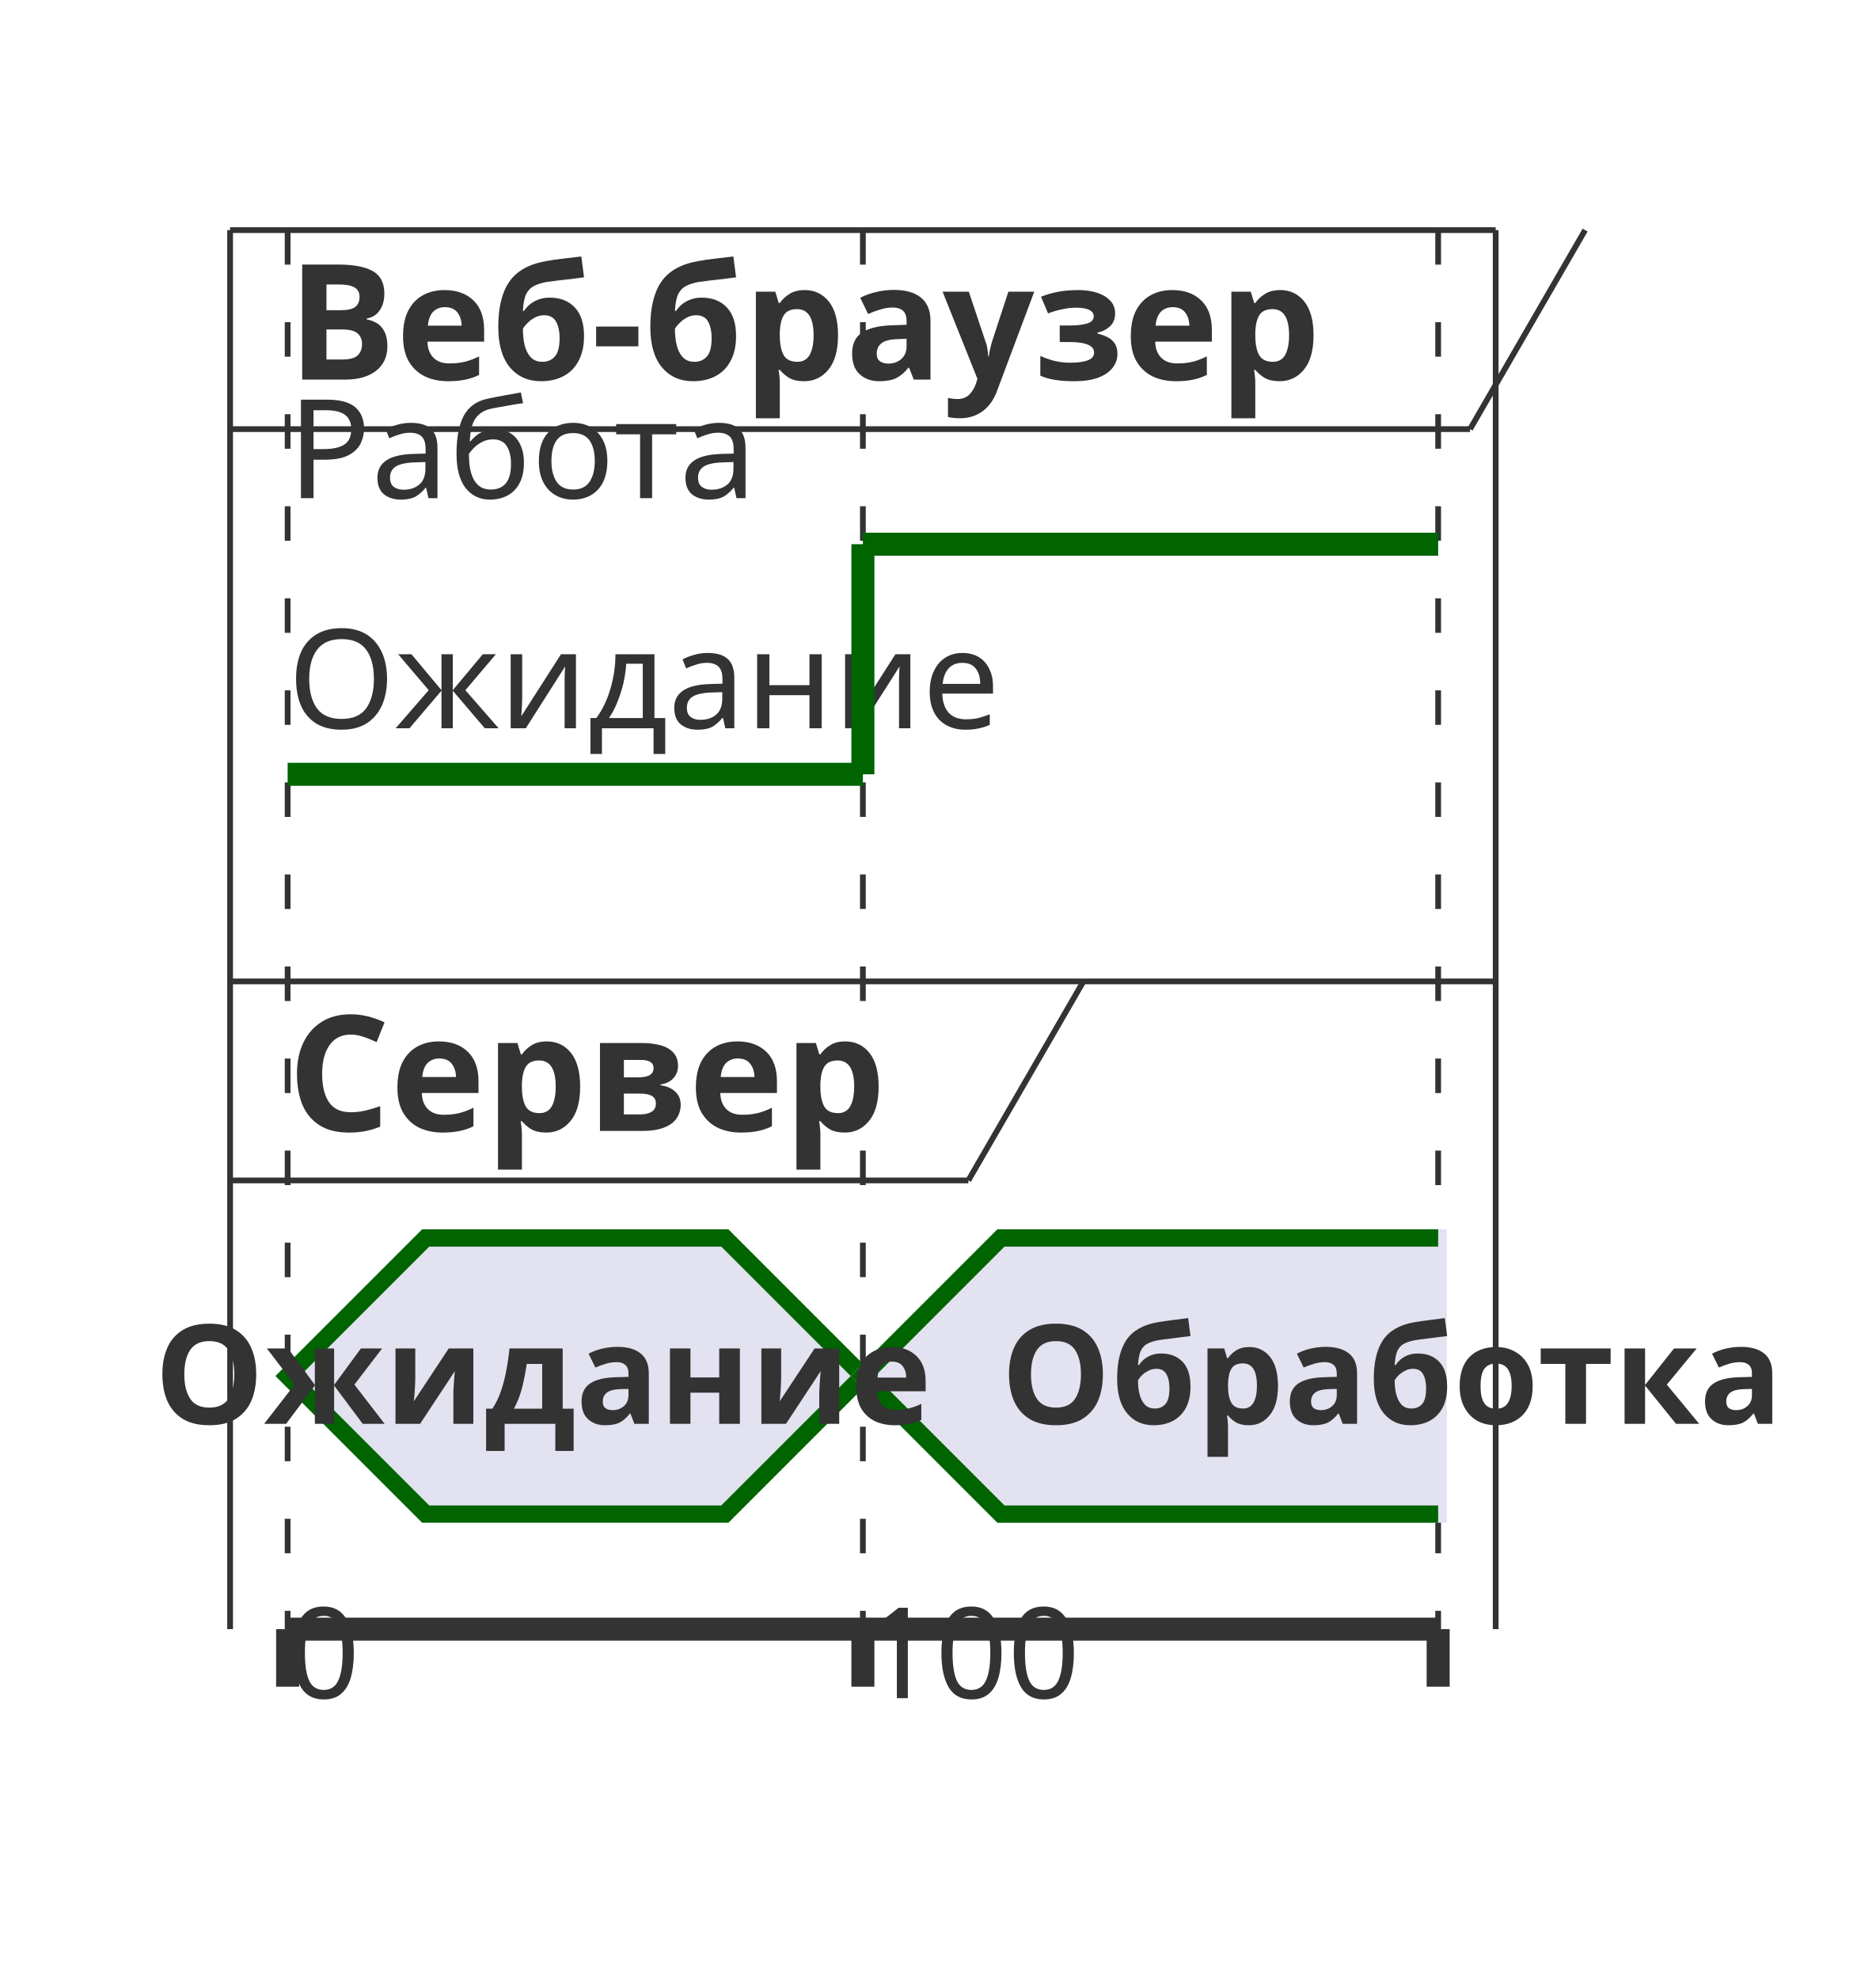
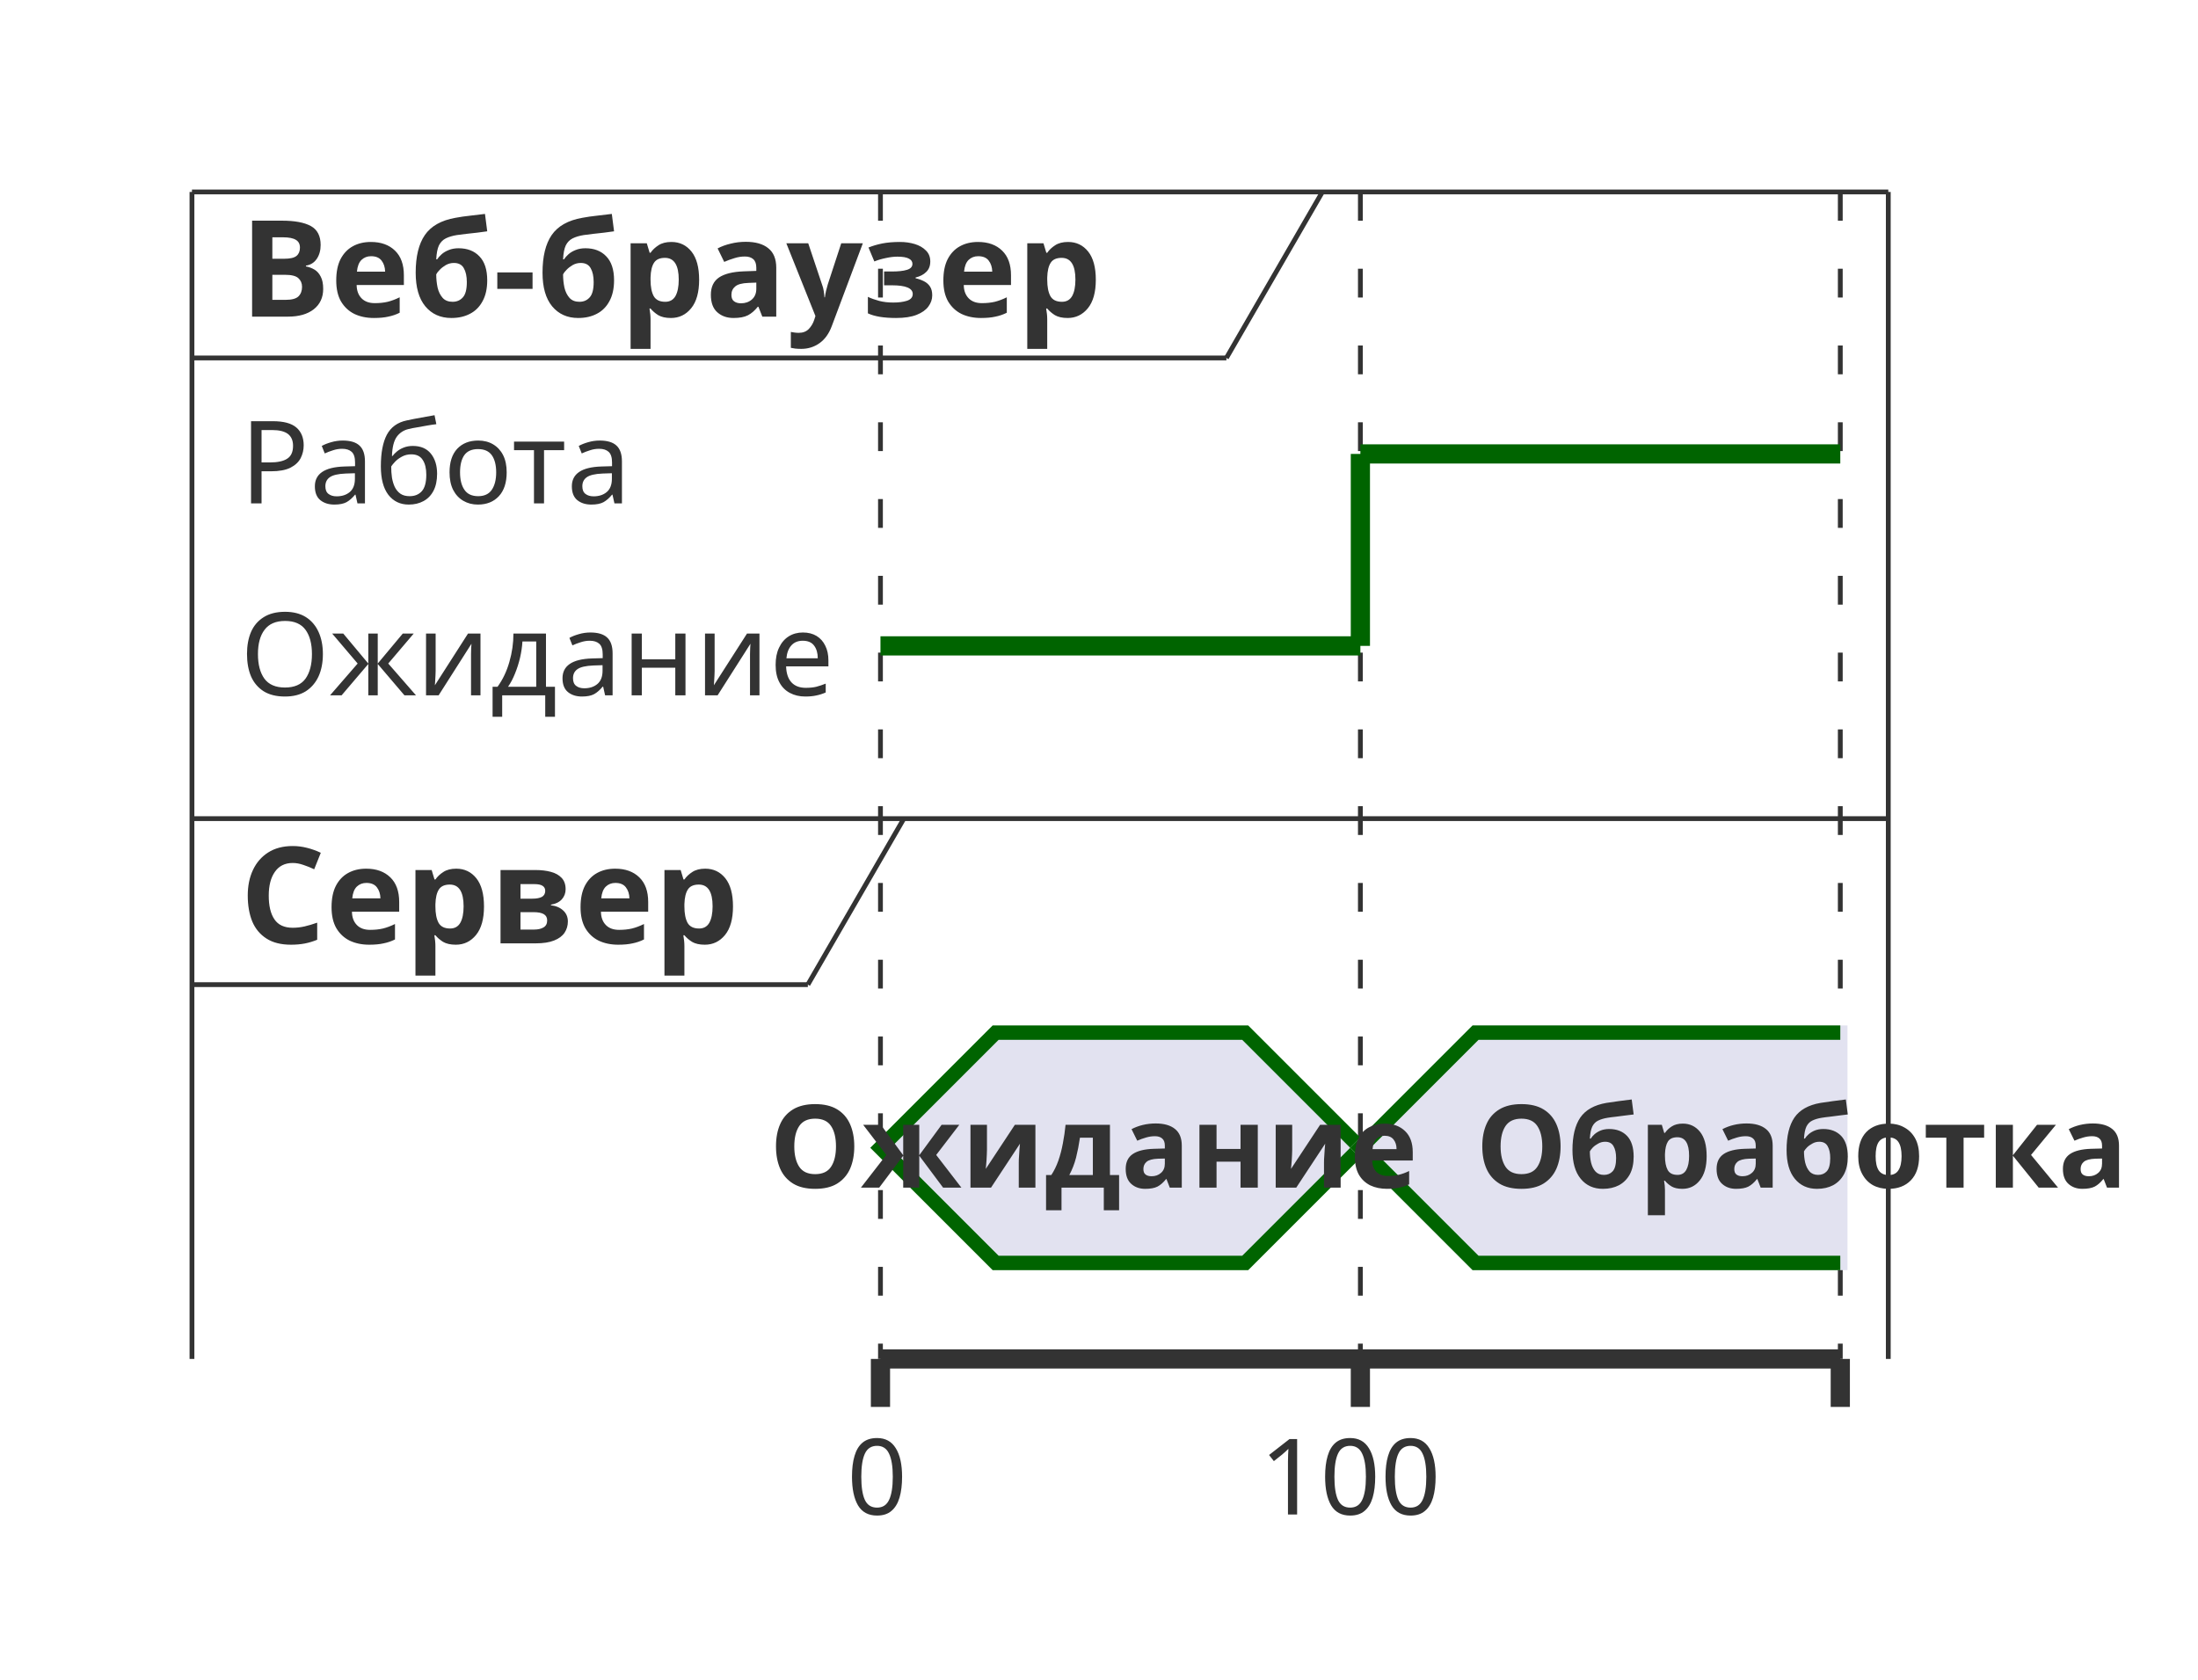
- <svg xmlns="http://www.w3.org/2000/svg" version="1.1" data-diagram-type="TIMING" style="width:163px;height:172px;background:#FFFFFF;" width="163px" height="172px" viewBox="0 0 163 172" zoomAndPan="magnify" preserveAspectRatio="none" contentStyleType="text/css">
+ <svg xmlns="http://www.w3.org/2000/svg" version="1.1" data-diagram-type="TIMING" style="width:229px;height:175px;background:#FFFFFF;" width="229px" height="175px" viewBox="0 0 229 175" zoomAndPan="magnify" preserveAspectRatio="none" contentStyleType="text/css">
  <defs />
  <g font-family="sans-serif" lengthAdjust="spacing">
    <line x1="20" y1="20" x2="20" y2="141.594" style="stroke:#333;stroke-width:0.5;" />
-     <line x1="130" y1="20" x2="130" y2="141.594" style="stroke:#333;stroke-width:0.5;" />
-     <line x1="25" y1="20" x2="25" y2="141.594" style="stroke:#333;stroke-width:0.5;stroke-dasharray:3,5;" />
-     <line x1="75" y1="20" x2="75" y2="141.594" style="stroke:#333;stroke-width:0.5;stroke-dasharray:3,5;" />
-     <line x1="125" y1="20" x2="125" y2="141.594" style="stroke:#333;stroke-width:0.5;stroke-dasharray:3,5;" />
-     <line x1="20" y1="20" x2="130" y2="20" style="stroke:#333;stroke-width:0.5;" />
+     <line x1="196.732" y1="20" x2="196.732" y2="141.594" style="stroke:#333;stroke-width:0.5;" />
+     <line x1="91.732" y1="20" x2="91.732" y2="141.594" style="stroke:#333;stroke-width:0.5;stroke-dasharray:3,5;" />
+     <line x1="141.732" y1="20" x2="141.732" y2="141.594" style="stroke:#333;stroke-width:0.5;stroke-dasharray:3,5;" />
+     <line x1="191.732" y1="20" x2="191.732" y2="141.594" style="stroke:#333;stroke-width:0.5;stroke-dasharray:3,5;" />
+     <line x1="20" y1="20" x2="196.732" y2="20" style="stroke:#333;stroke-width:0.5;" />
    <text x="25" y="32.995" fill="#333" font-size="14" textLength="101.773" font-weight="700">Веб-браузер</text>
    <line x1="20" y1="37.297" x2="127.773" y2="37.297" style="stroke:#333;stroke-width:0.5;" />
    <line x1="127.773" y1="37.297" x2="137.773" y2="20" style="stroke:#333;stroke-width:0.5;" />
-     <text x="25" y="63.297" fill="#333" font-size="12" textLength="0">Ожидание</text>
-     <text x="25" y="43.297" fill="#333" font-size="12" textLength="0">Работа</text>
-     <line x1="25" y1="67.297" x2="75" y2="67.297" style="stroke:#006400;stroke-width:2;" />
-     <line x1="75" y1="47.297" x2="125" y2="47.297" style="stroke:#006400;stroke-width:2;" />
-     <line x1="75" y1="47.297" x2="75" y2="67.297" style="stroke:#006400;stroke-width:2;" />
-     <line x1="20" y1="85.297" x2="130" y2="85.297" style="stroke:#333;stroke-width:0.5;" />
+     <text x="25" y="72.451" fill="#333" font-size="12" textLength="66.732">Ожидание</text>
+     <text x="25" y="52.451" fill="#333" font-size="12" textLength="43.676">Работа</text>
+     <line x1="91.732" y1="67.297" x2="141.732" y2="67.297" style="stroke:#006400;stroke-width:2;" />
+     <line x1="141.732" y1="47.297" x2="191.732" y2="47.297" style="stroke:#006400;stroke-width:2;" />
+     <line x1="141.732" y1="47.297" x2="141.732" y2="67.297" style="stroke:#006400;stroke-width:2;" />
+     <line x1="20" y1="85.297" x2="196.732" y2="85.297" style="stroke:#333;stroke-width:0.5;" />
    <text x="25" y="98.292" fill="#333" font-size="14" textLength="58.167" font-weight="700">Сервер</text>
    <line x1="20" y1="102.594" x2="84.167" y2="102.594" style="stroke:#333;stroke-width:0.5;" />
    <line x1="84.167" y1="102.594" x2="94.167" y2="85.297" style="stroke:#333;stroke-width:0.5;" />
-     <polygon points="37,107.594,63,107.594,75,119.594,63,131.594,37,131.594,25,119.594" fill="#E2E2F0" style="stroke:#006400;stroke-width:1.5;stroke-linejoin:miter;stroke-miterlimit:10;" />
-     <polygon points="87,107.594,125,107.594,125,131.594,87,131.594,75,119.594" fill="#E2E2F0" style="stroke:#E2E2F0;stroke-width:1.5;stroke-linejoin:miter;stroke-miterlimit:10;" />
-     <path d="M125,107.594 L87,107.594 L75,119.594 L87,131.594 L125,131.594" style="stroke:#006400;stroke-width:1.5;" fill="#E2E2F0" />
-     <text x="13.411" y="123.748" fill="#333" font-size="12" textLength="73.178" font-weight="700">Ожидание</text>
-     <text x="87" y="123.748" fill="#333" font-size="12" textLength="75.088" font-weight="700">Обработка</text>
-     <line x1="25" y1="141.594" x2="25" y2="146.594" style="stroke:#333;stroke-width:2;" />
-     <line x1="75" y1="141.594" x2="75" y2="146.594" style="stroke:#333;stroke-width:2;" />
-     <line x1="125" y1="141.594" x2="125" y2="146.594" style="stroke:#333;stroke-width:2;" />
-     <line x1="25" y1="141.594" x2="125" y2="141.594" style="stroke:#333;stroke-width:2;" />
-     <text x="25" y="147.594" fill="#333" font-size="11">0</text>
-     <text x="75" y="147.594" fill="#333" font-size="11" textLength="0">100</text>
+     <polygon points="103.732,107.594,129.732,107.594,141.732,119.594,129.732,131.594,103.732,131.594,91.732,119.594" fill="#E2E2F0" style="stroke:#006400;stroke-width:1.5;stroke-linejoin:miter;stroke-miterlimit:10;" />
+     <polygon points="153.732,107.594,191.732,107.594,191.732,131.594,153.732,131.594,141.732,119.594" fill="#E2E2F0" style="stroke:#E2E2F0;stroke-width:1.5;stroke-linejoin:miter;stroke-miterlimit:10;" />
+     <path d="M191.732,107.594 L153.732,107.594 L141.732,119.594 L153.732,131.594 L191.732,131.594" style="stroke:#006400;stroke-width:1.5;" fill="#E2E2F0" />
+     <text x="80.144" y="123.748" fill="#333" font-size="12" textLength="73.178" font-weight="700">Ожидание</text>
+     <text x="153.732" y="123.748" fill="#333" font-size="12" textLength="75.088" font-weight="700">Обработка</text>
+     <line x1="91.732" y1="141.594" x2="91.732" y2="146.594" style="stroke:#333;stroke-width:2;" />
+     <line x1="141.732" y1="141.594" x2="141.732" y2="146.594" style="stroke:#333;stroke-width:2;" />
+     <line x1="191.732" y1="141.594" x2="191.732" y2="146.594" style="stroke:#333;stroke-width:2;" />
+     <line x1="91.732" y1="141.594" x2="191.732" y2="141.594" style="stroke:#333;stroke-width:2;" />
+     <text x="88.233" y="157.804" fill="#333" font-size="11">0</text>
+     <text x="131.235" y="157.804" fill="#333" font-size="11" textLength="20.996">100</text>
  </g>
</svg>
